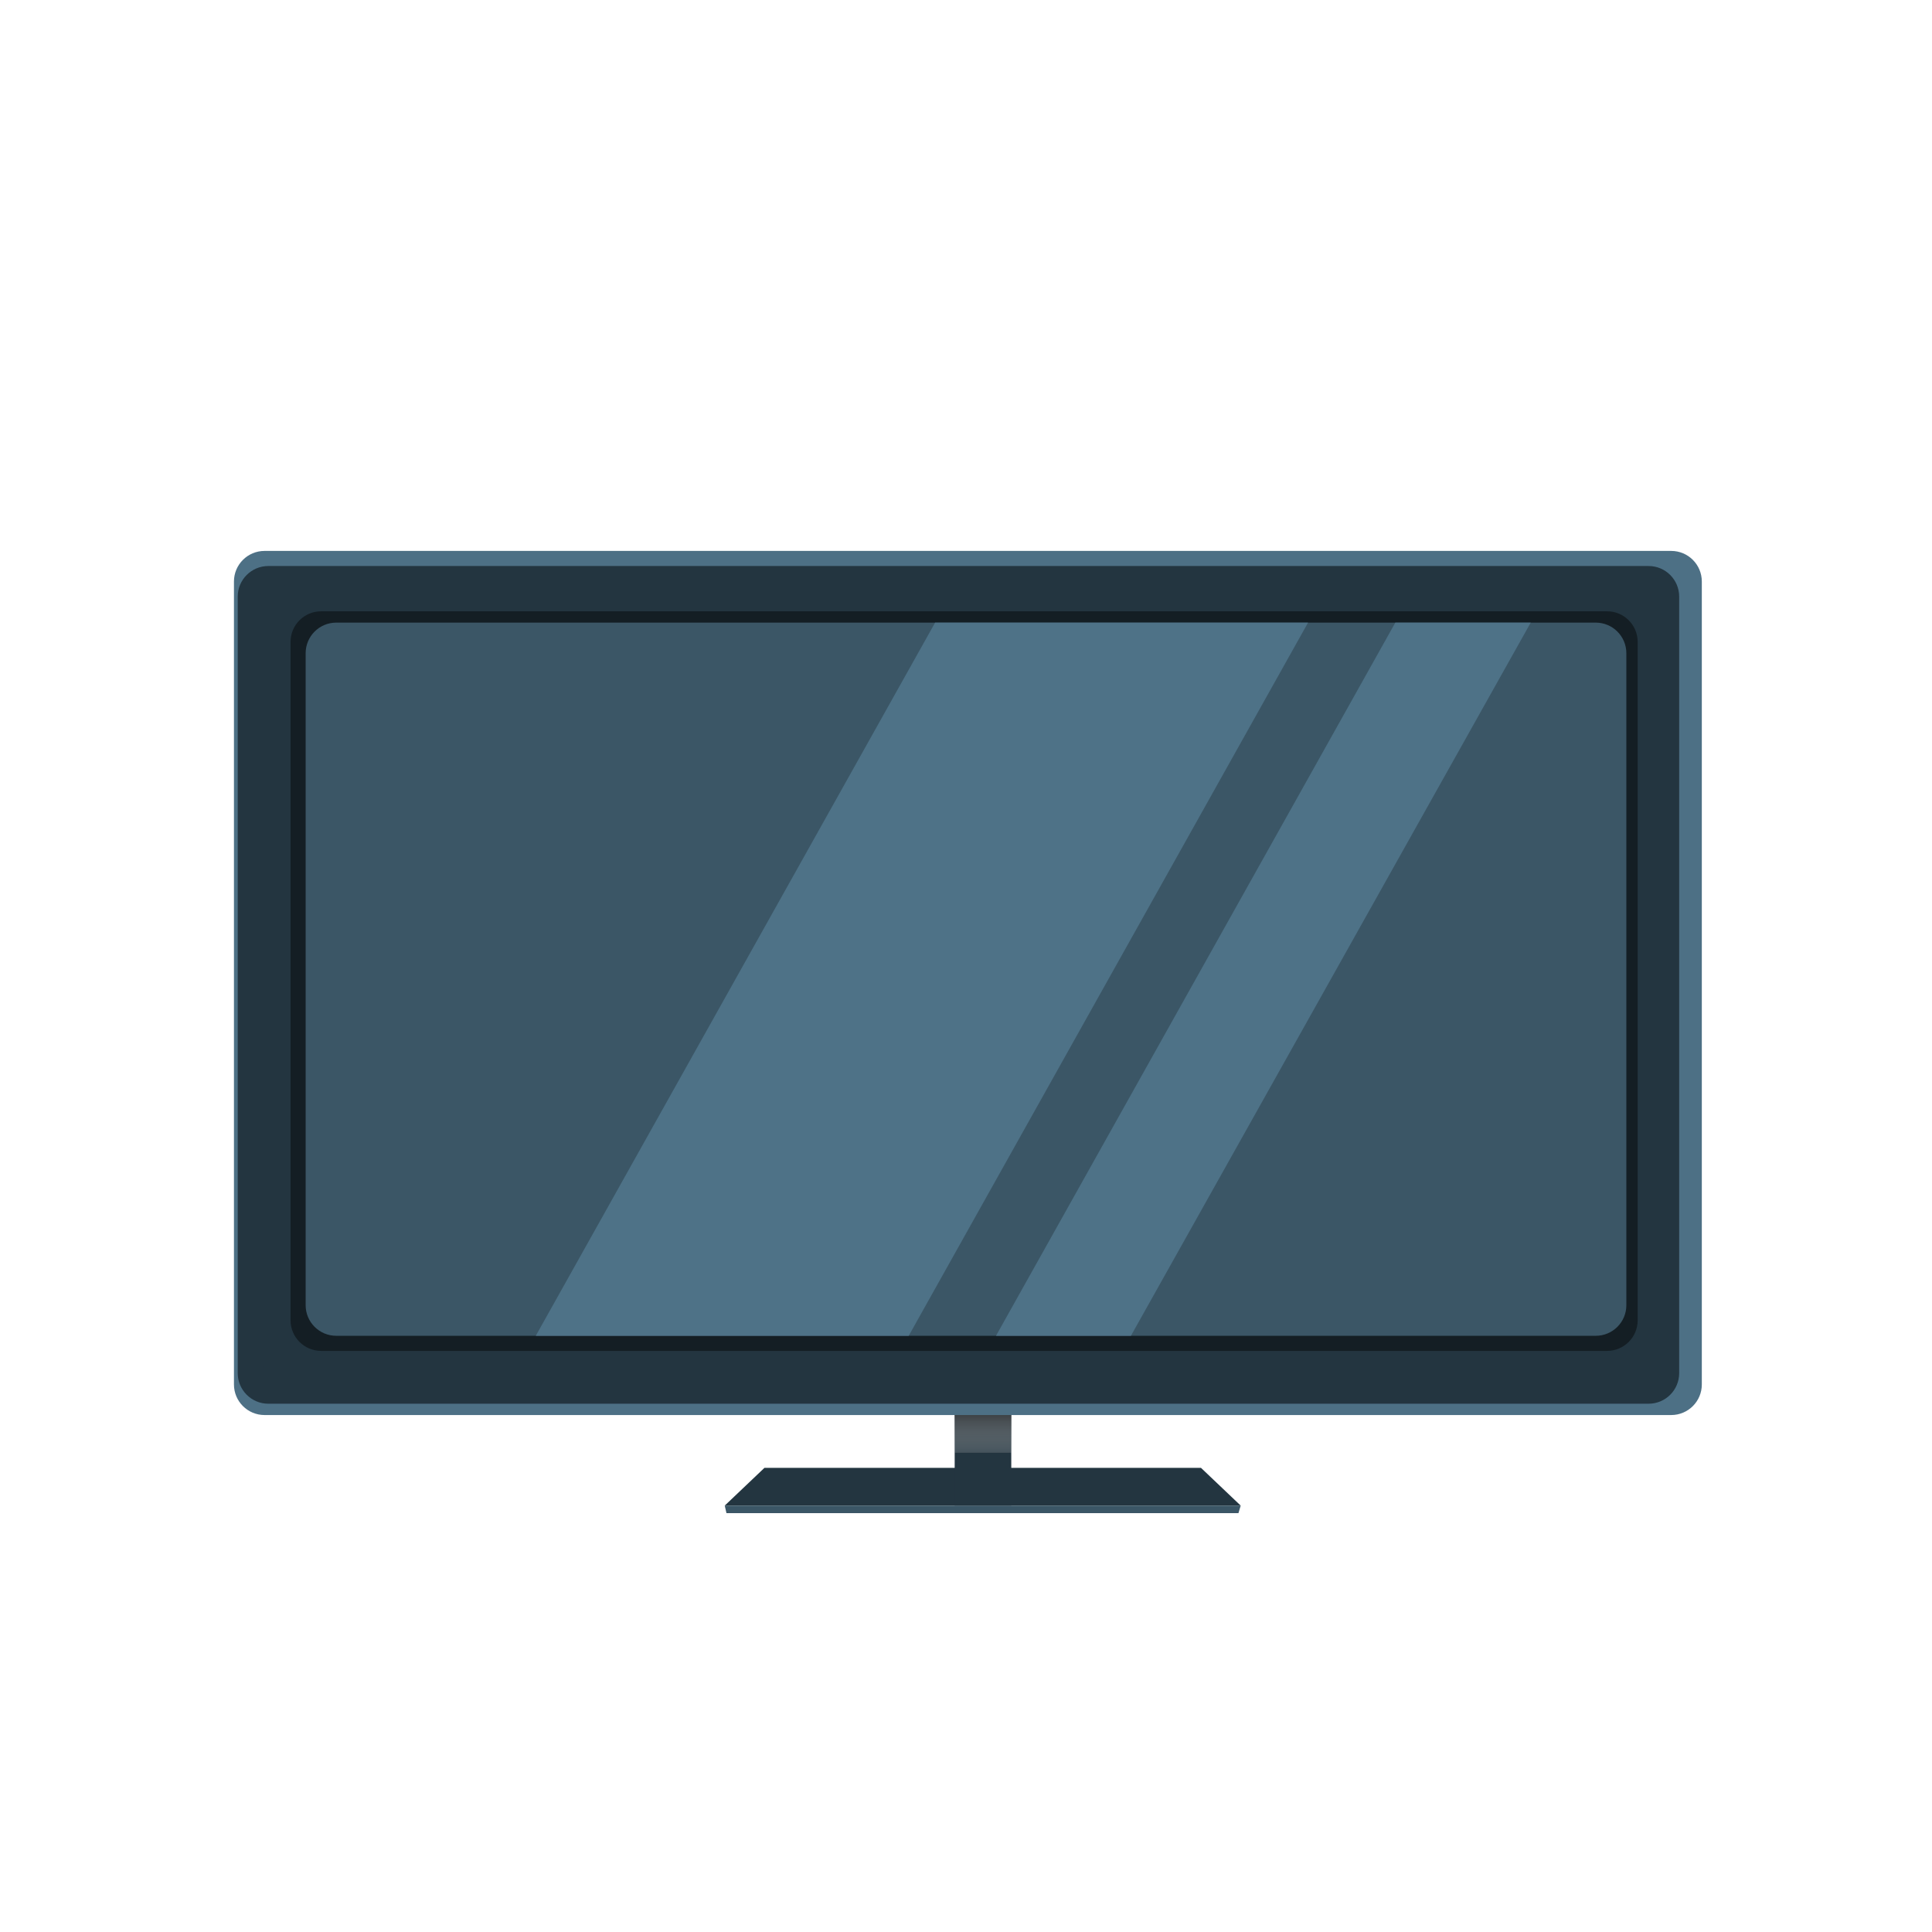
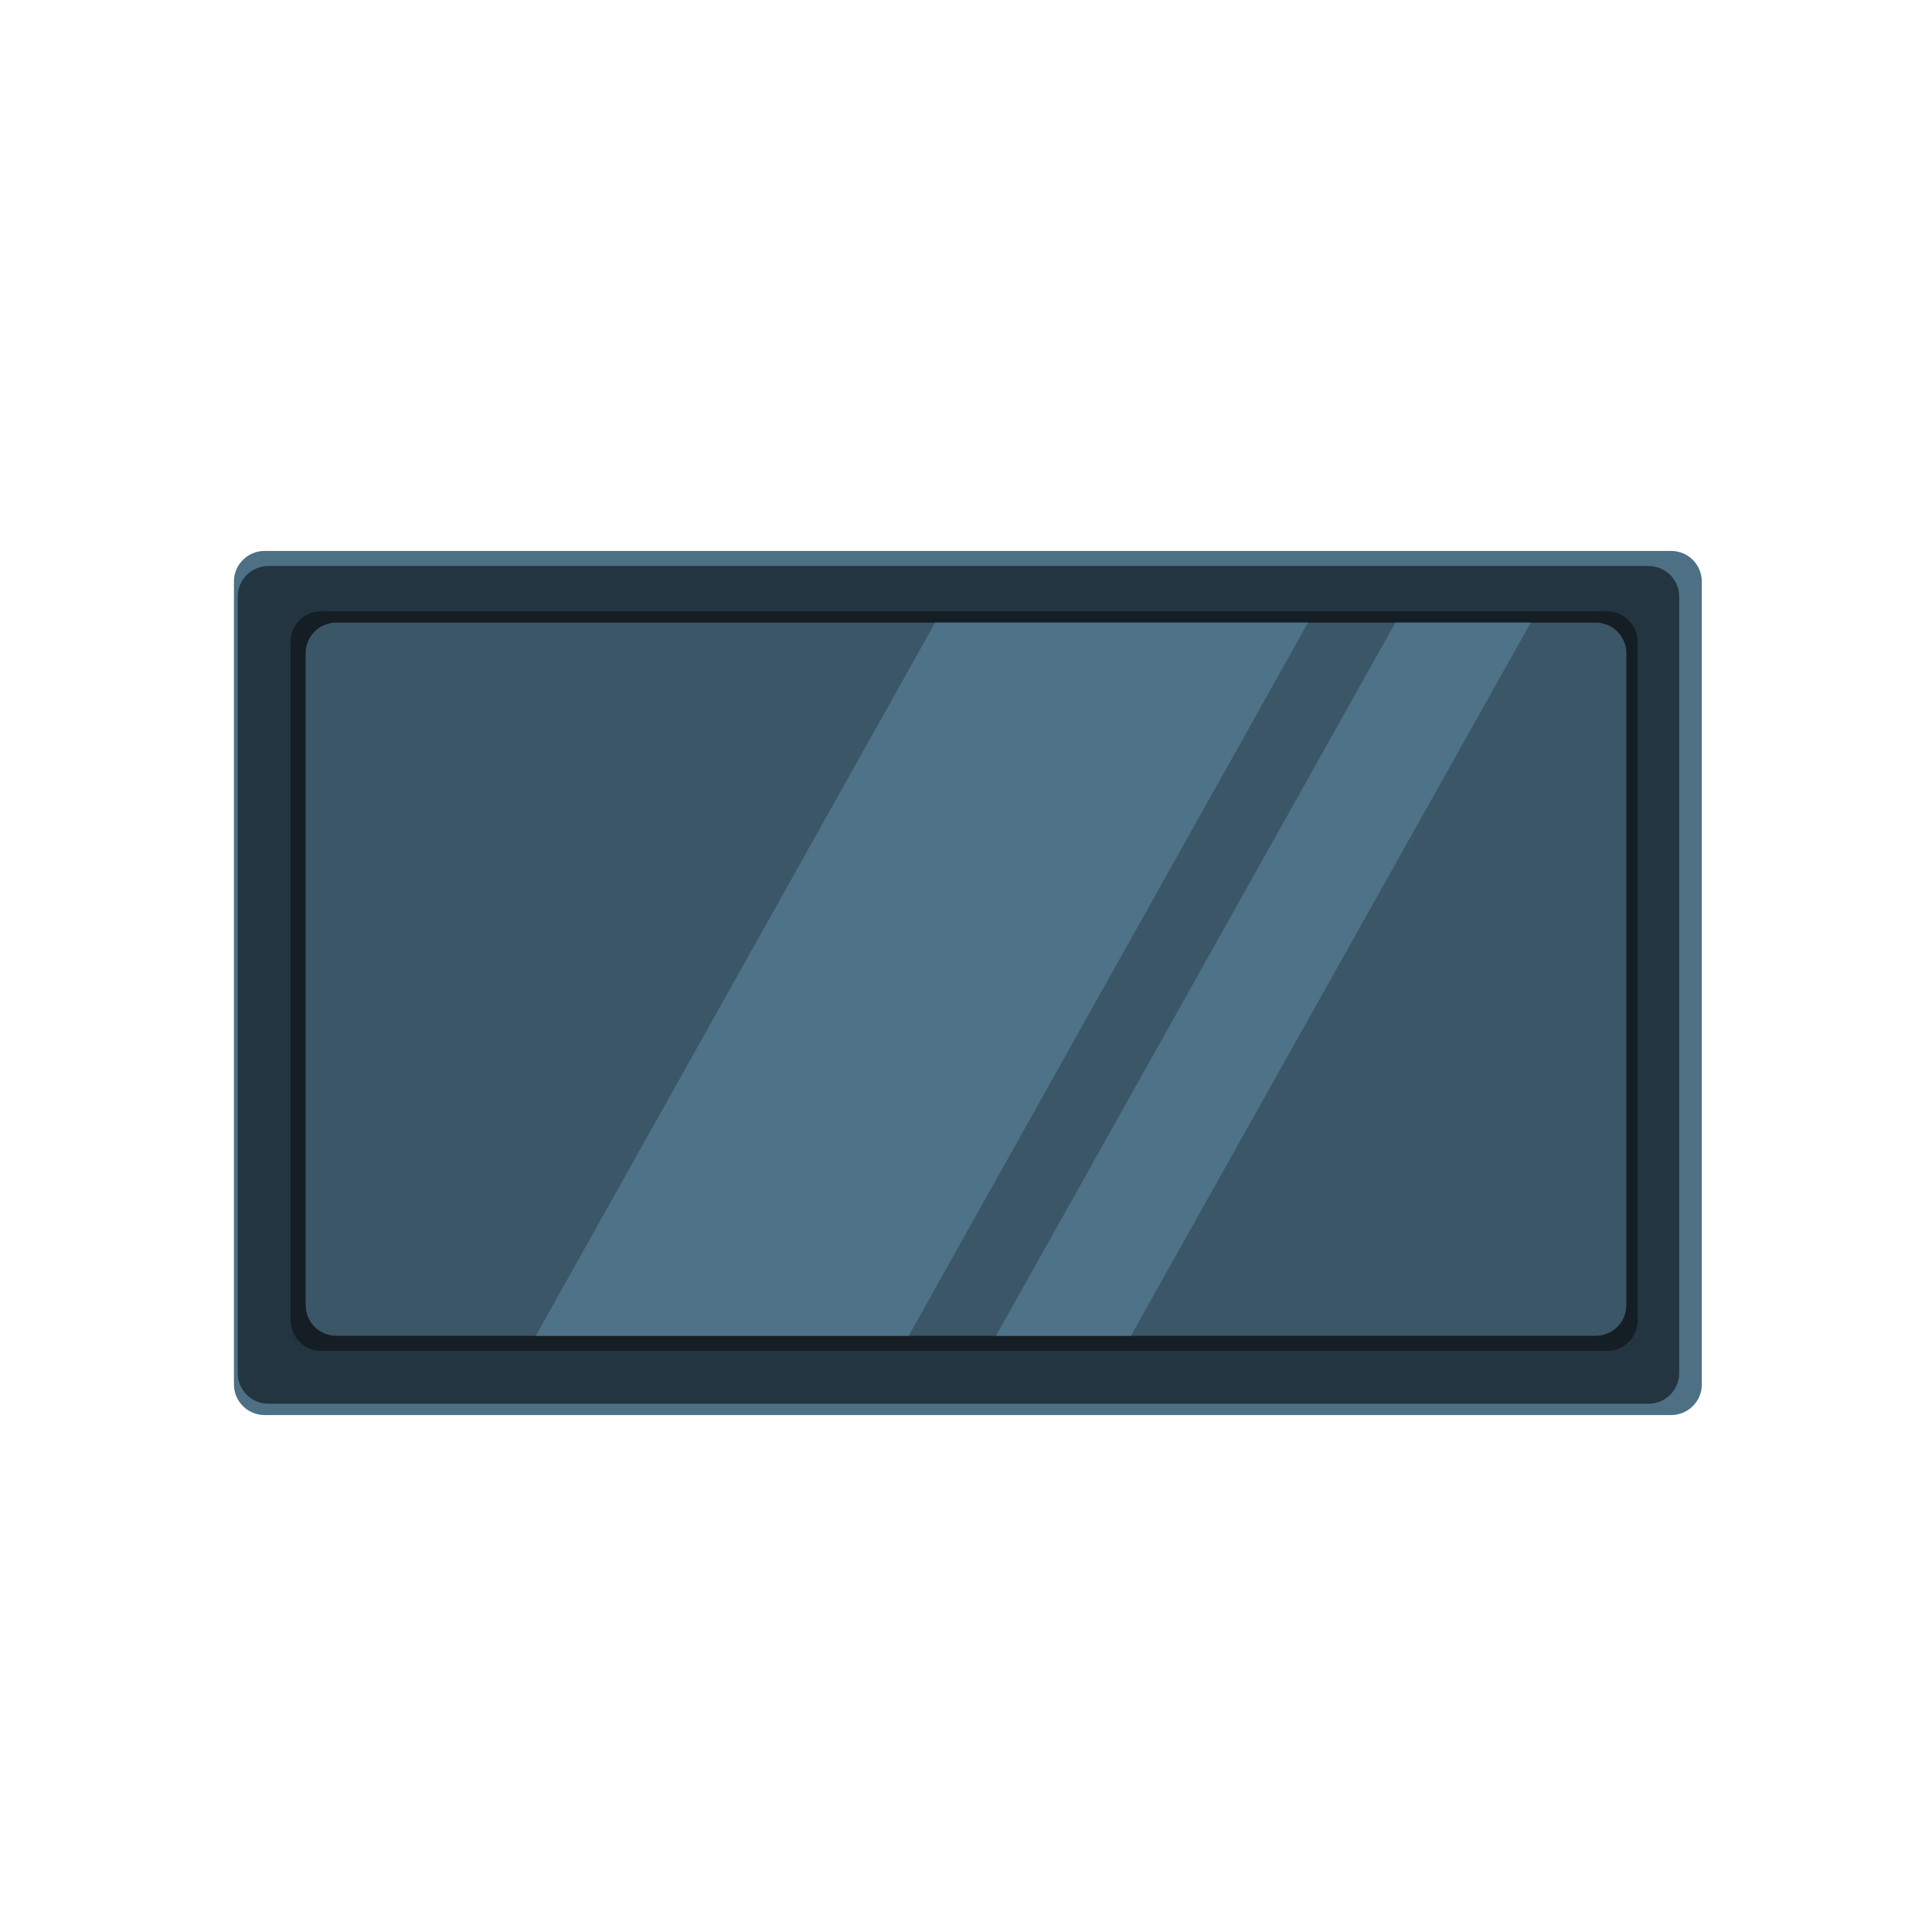
- <svg xmlns="http://www.w3.org/2000/svg" version="1.1" id="Layer_1" x="0px" y="0px" width="60px" height="60px" viewBox="0 0 512 512" enable-background="new 0 0 512 512" xml:space="preserve">
+ <svg xmlns="http://www.w3.org/2000/svg" version="1.0" id="Layer_1" x="0px" y="0px" width="60px" height="60px" viewBox="0 0 60 60" enable-background="new 0 0 60 60" xml:space="preserve">
  <g>
-     <polygon fill="#233540" points="328.795,399 192.064,399 202.582,389 318.278,389  " />
-     <polygon fill="#3B5666" points="328.202,401 192.52,401 192.064,399 328.795,399  " />
-     <rect x="253" y="314" fill="#233540" width="15" height="85" />
-     <linearGradient id="SVGID_1_" gradientUnits="userSpaceOnUse" x1="260.5" y1="124.193" x2="260.5" y2="143.4" gradientTransform="matrix(1 0 0 -1 0 513)">
-       <stop offset="0" style="stop-color:#FFFFFF;stop-opacity:0" />
-       <stop offset="1" style="stop-color:#000000" />
-     </linearGradient>
-     <rect x="253" y="363" fill="url(#SVGID_1_)" width="15" height="22" />
-     <path fill="#4D7085" d="M451,366.895c0,4.477-3.629,8.105-8.106,8.105H70.106c-4.477,0-8.106-3.63-8.106-8.105V154.107   c0-4.477,3.629-8.107,8.106-8.107h372.787c4.478,0,8.106,3.63,8.106,8.107L451,366.895L451,366.895z" />
-     <path fill="#233540" d="M445,363.895c0,4.478-3.629,8.105-8.106,8.105H71.106c-4.477,0-8.106-3.629-8.106-8.105V158.106   c0-4.476,3.629-8.106,8.106-8.106h365.787c4.478,0,8.106,3.63,8.106,8.106L445,363.895L445,363.895z" />
-     <path fill="#233540" d="M443,358.895c0,4.477-3.629,8.105-8.106,8.105H77.106c-4.477,0-8.106-3.63-8.106-8.105V163.107   c0-4.477,3.629-8.107,8.106-8.107h357.787c4.478,0,8.106,3.63,8.106,8.107L443,358.895L443,358.895z" />
-     <path fill="#141E24" d="M434,349.895c0,4.478-3.63,8.105-8.107,8.105H85.107C80.63,358,77,354.371,77,349.895V170.106   c0-4.476,3.63-8.106,8.107-8.106h340.785c4.478,0,8.107,3.63,8.107,8.106L434,349.895L434,349.895z" />
-     <path fill="#3B5666" d="M431,345.895c0,4.477-3.629,8.105-8.106,8.105H89.106c-4.477,0-8.106-3.63-8.106-8.105V173.107   c0-4.477,3.629-8.107,8.106-8.107h333.787c4.478,0,8.106,3.63,8.106,8.107L431,345.895L431,345.895z" />
-     <polygon fill="#4E7287" points="240.819,354 346.648,165 247.815,165 141.987,354  " />
-     <polygon fill="#4E7287" points="299.704,354 405.657,165 369.778,165 263.95,354  " />
+     <path fill="#4D7085" d="M52.852,42.996c0,0.523-0.426,0.949-0.949,0.949H8.215c-0.524,0-0.95-0.426-0.95-0.949V18.06   c0-0.525,0.425-0.95,0.95-0.95h43.686c0.524,0,0.95,0.425,0.95,0.95V42.996L52.852,42.996z" />
+     <path fill="#233540" d="M52.148,42.645c0,0.524-0.426,0.949-0.949,0.949H8.333c-0.524,0-0.95-0.426-0.95-0.949V18.528   c0-0.524,0.425-0.95,0.95-0.95h42.866c0.524,0,0.95,0.425,0.95,0.95V42.645L52.148,42.645z" />
+     <path fill="#233540" d="M51.914,42.059c0,0.523-0.426,0.949-0.949,0.949H9.036c-0.524,0-0.95-0.426-0.95-0.949V19.114   c0-0.525,0.425-0.95,0.95-0.95h41.928c0.524,0,0.95,0.425,0.95,0.95V42.059L51.914,42.059z" />
+     <path fill="#141E24" d="M50.859,41.004c0,0.524-0.426,0.949-0.95,0.949H9.974c-0.525,0-0.95-0.426-0.95-0.949v-21.07   c0-0.524,0.425-0.95,0.95-0.95h39.936c0.524,0,0.95,0.425,0.95,0.95V41.004L50.859,41.004z" />
+     <path fill="#3B5666" d="M50.508,40.535c0,0.523-0.426,0.949-0.949,0.949H10.442c-0.524,0-0.95-0.426-0.95-0.949V20.286   c0-0.525,0.425-0.95,0.95-0.95h39.116c0.524,0,0.95,0.425,0.95,0.95V40.535L50.508,40.535z" />
+     <polygon fill="#4E7287" points="28.221,41.484 40.623,19.336 29.041,19.336 16.639,41.484  " />
+     <polygon fill="#4E7287" points="35.121,41.484 47.538,19.336 43.334,19.336 30.932,41.484  " />
  </g>
</svg>
